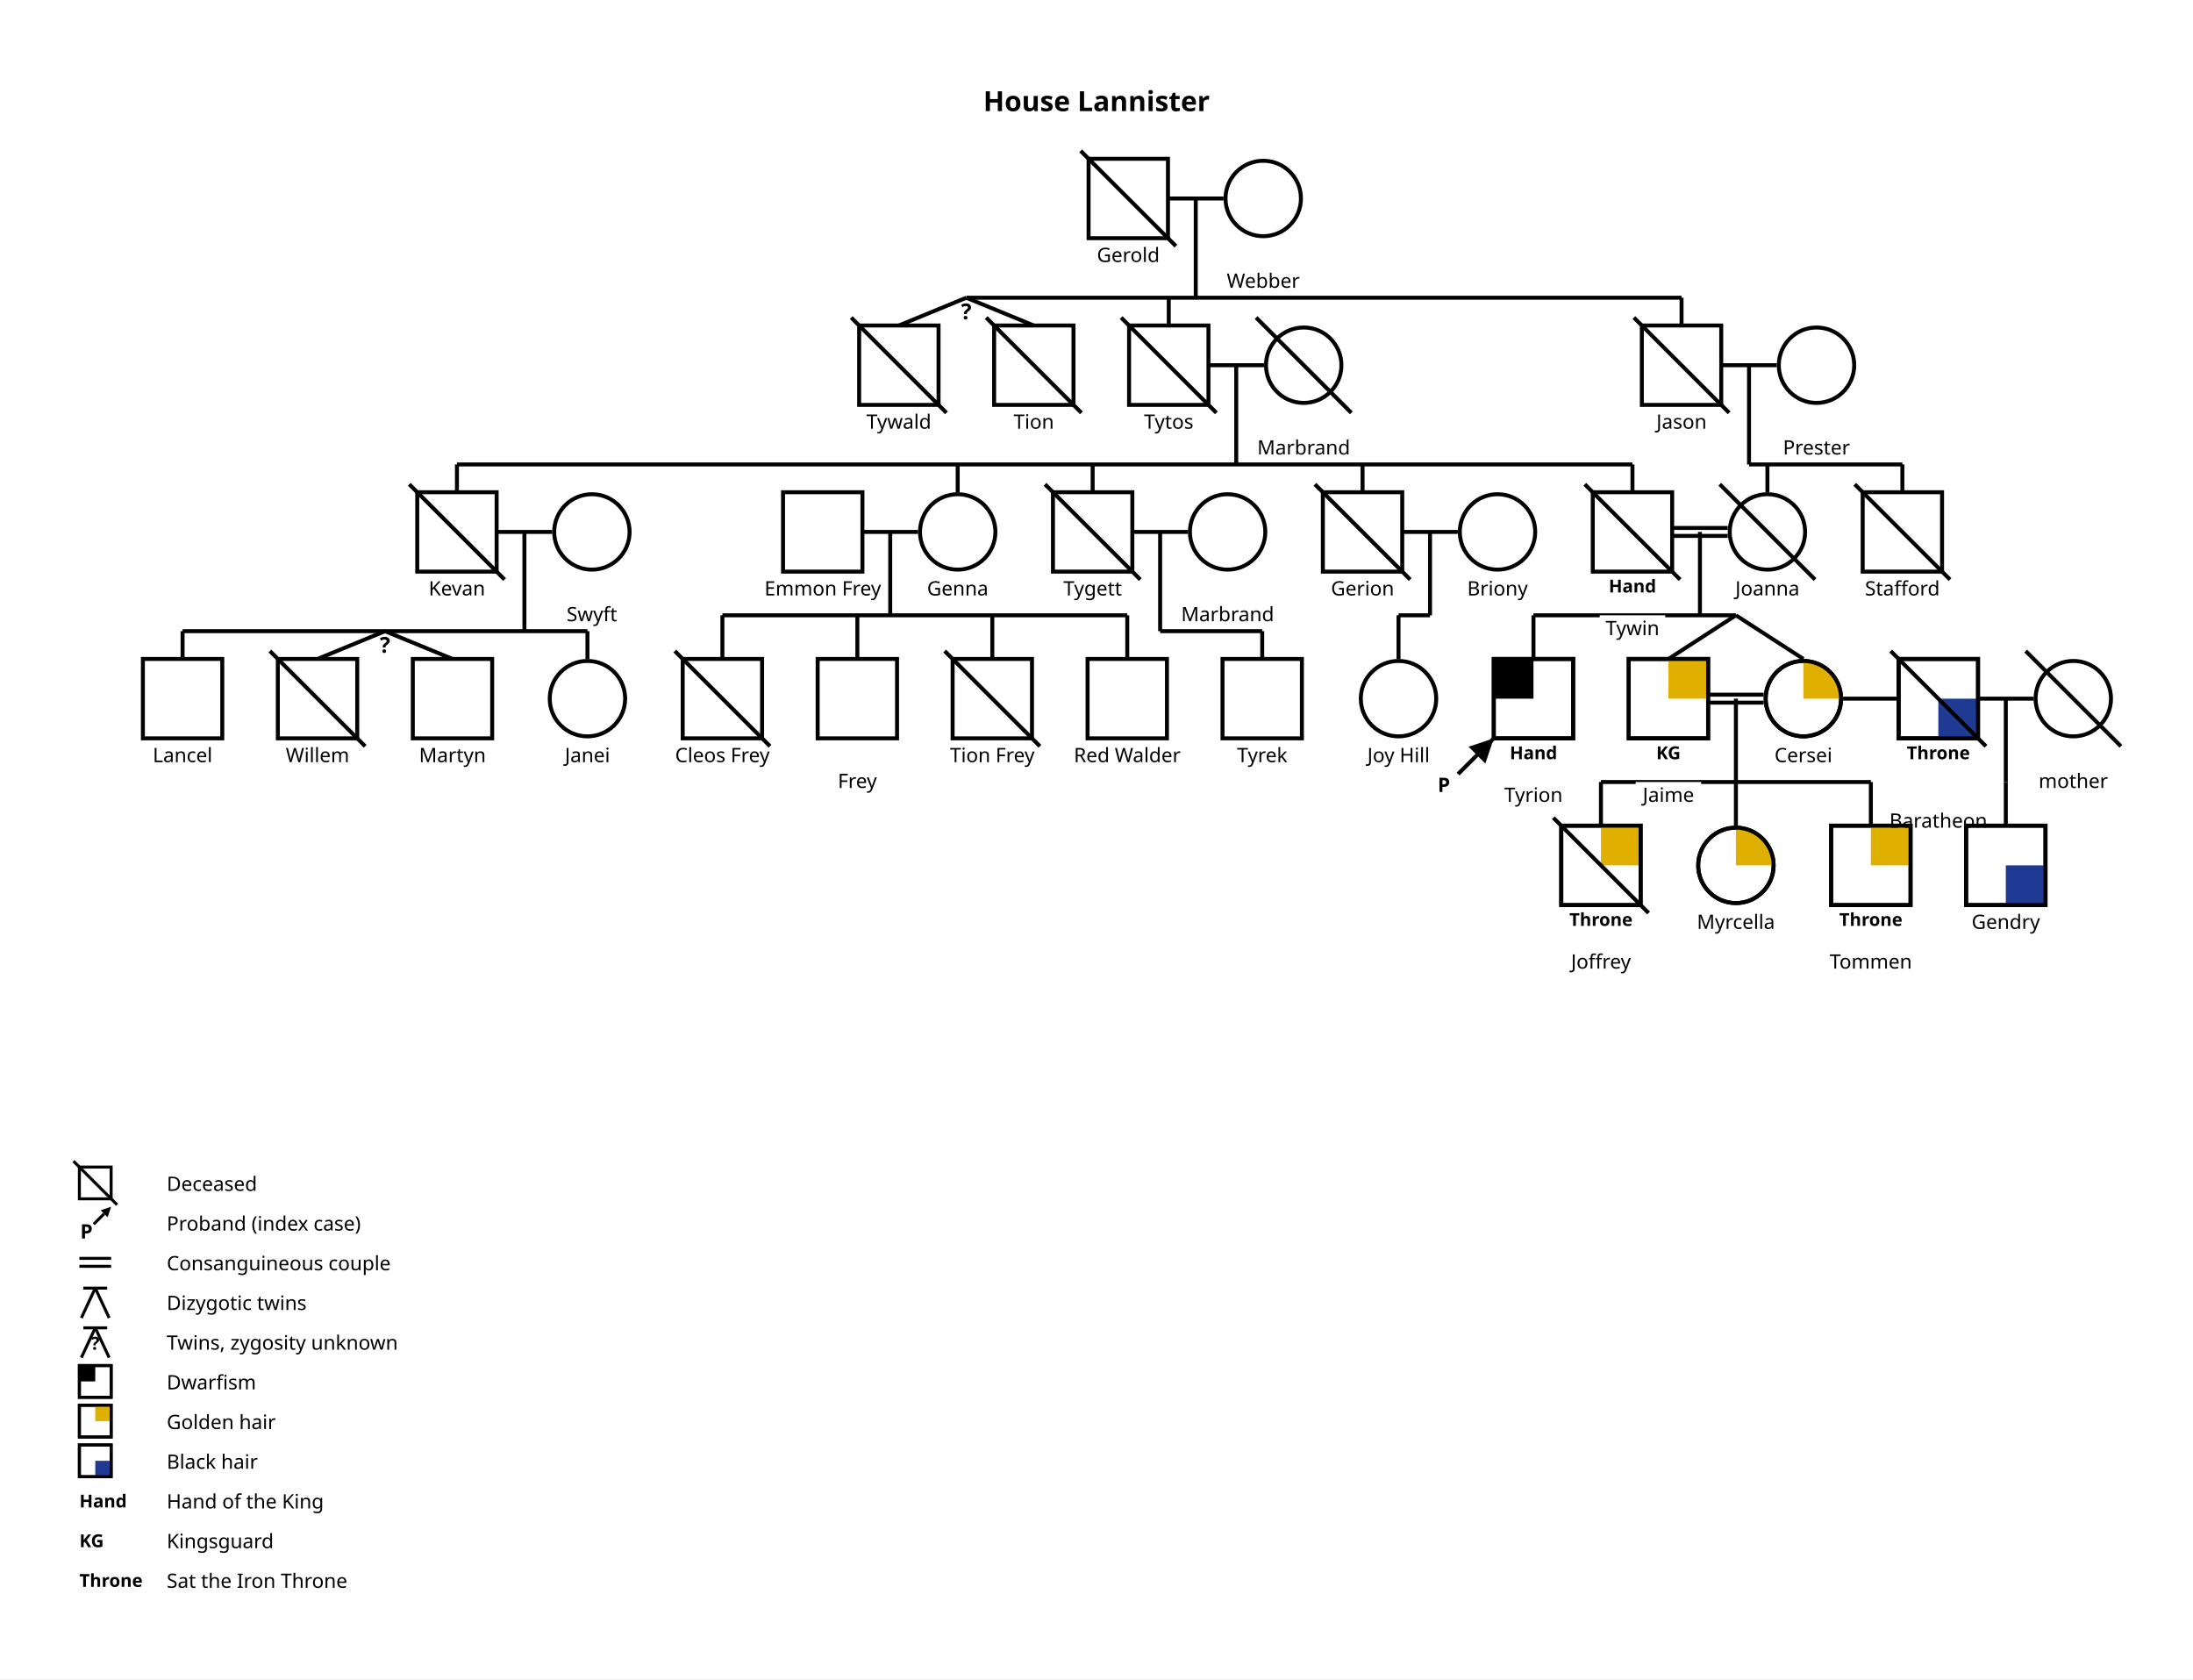
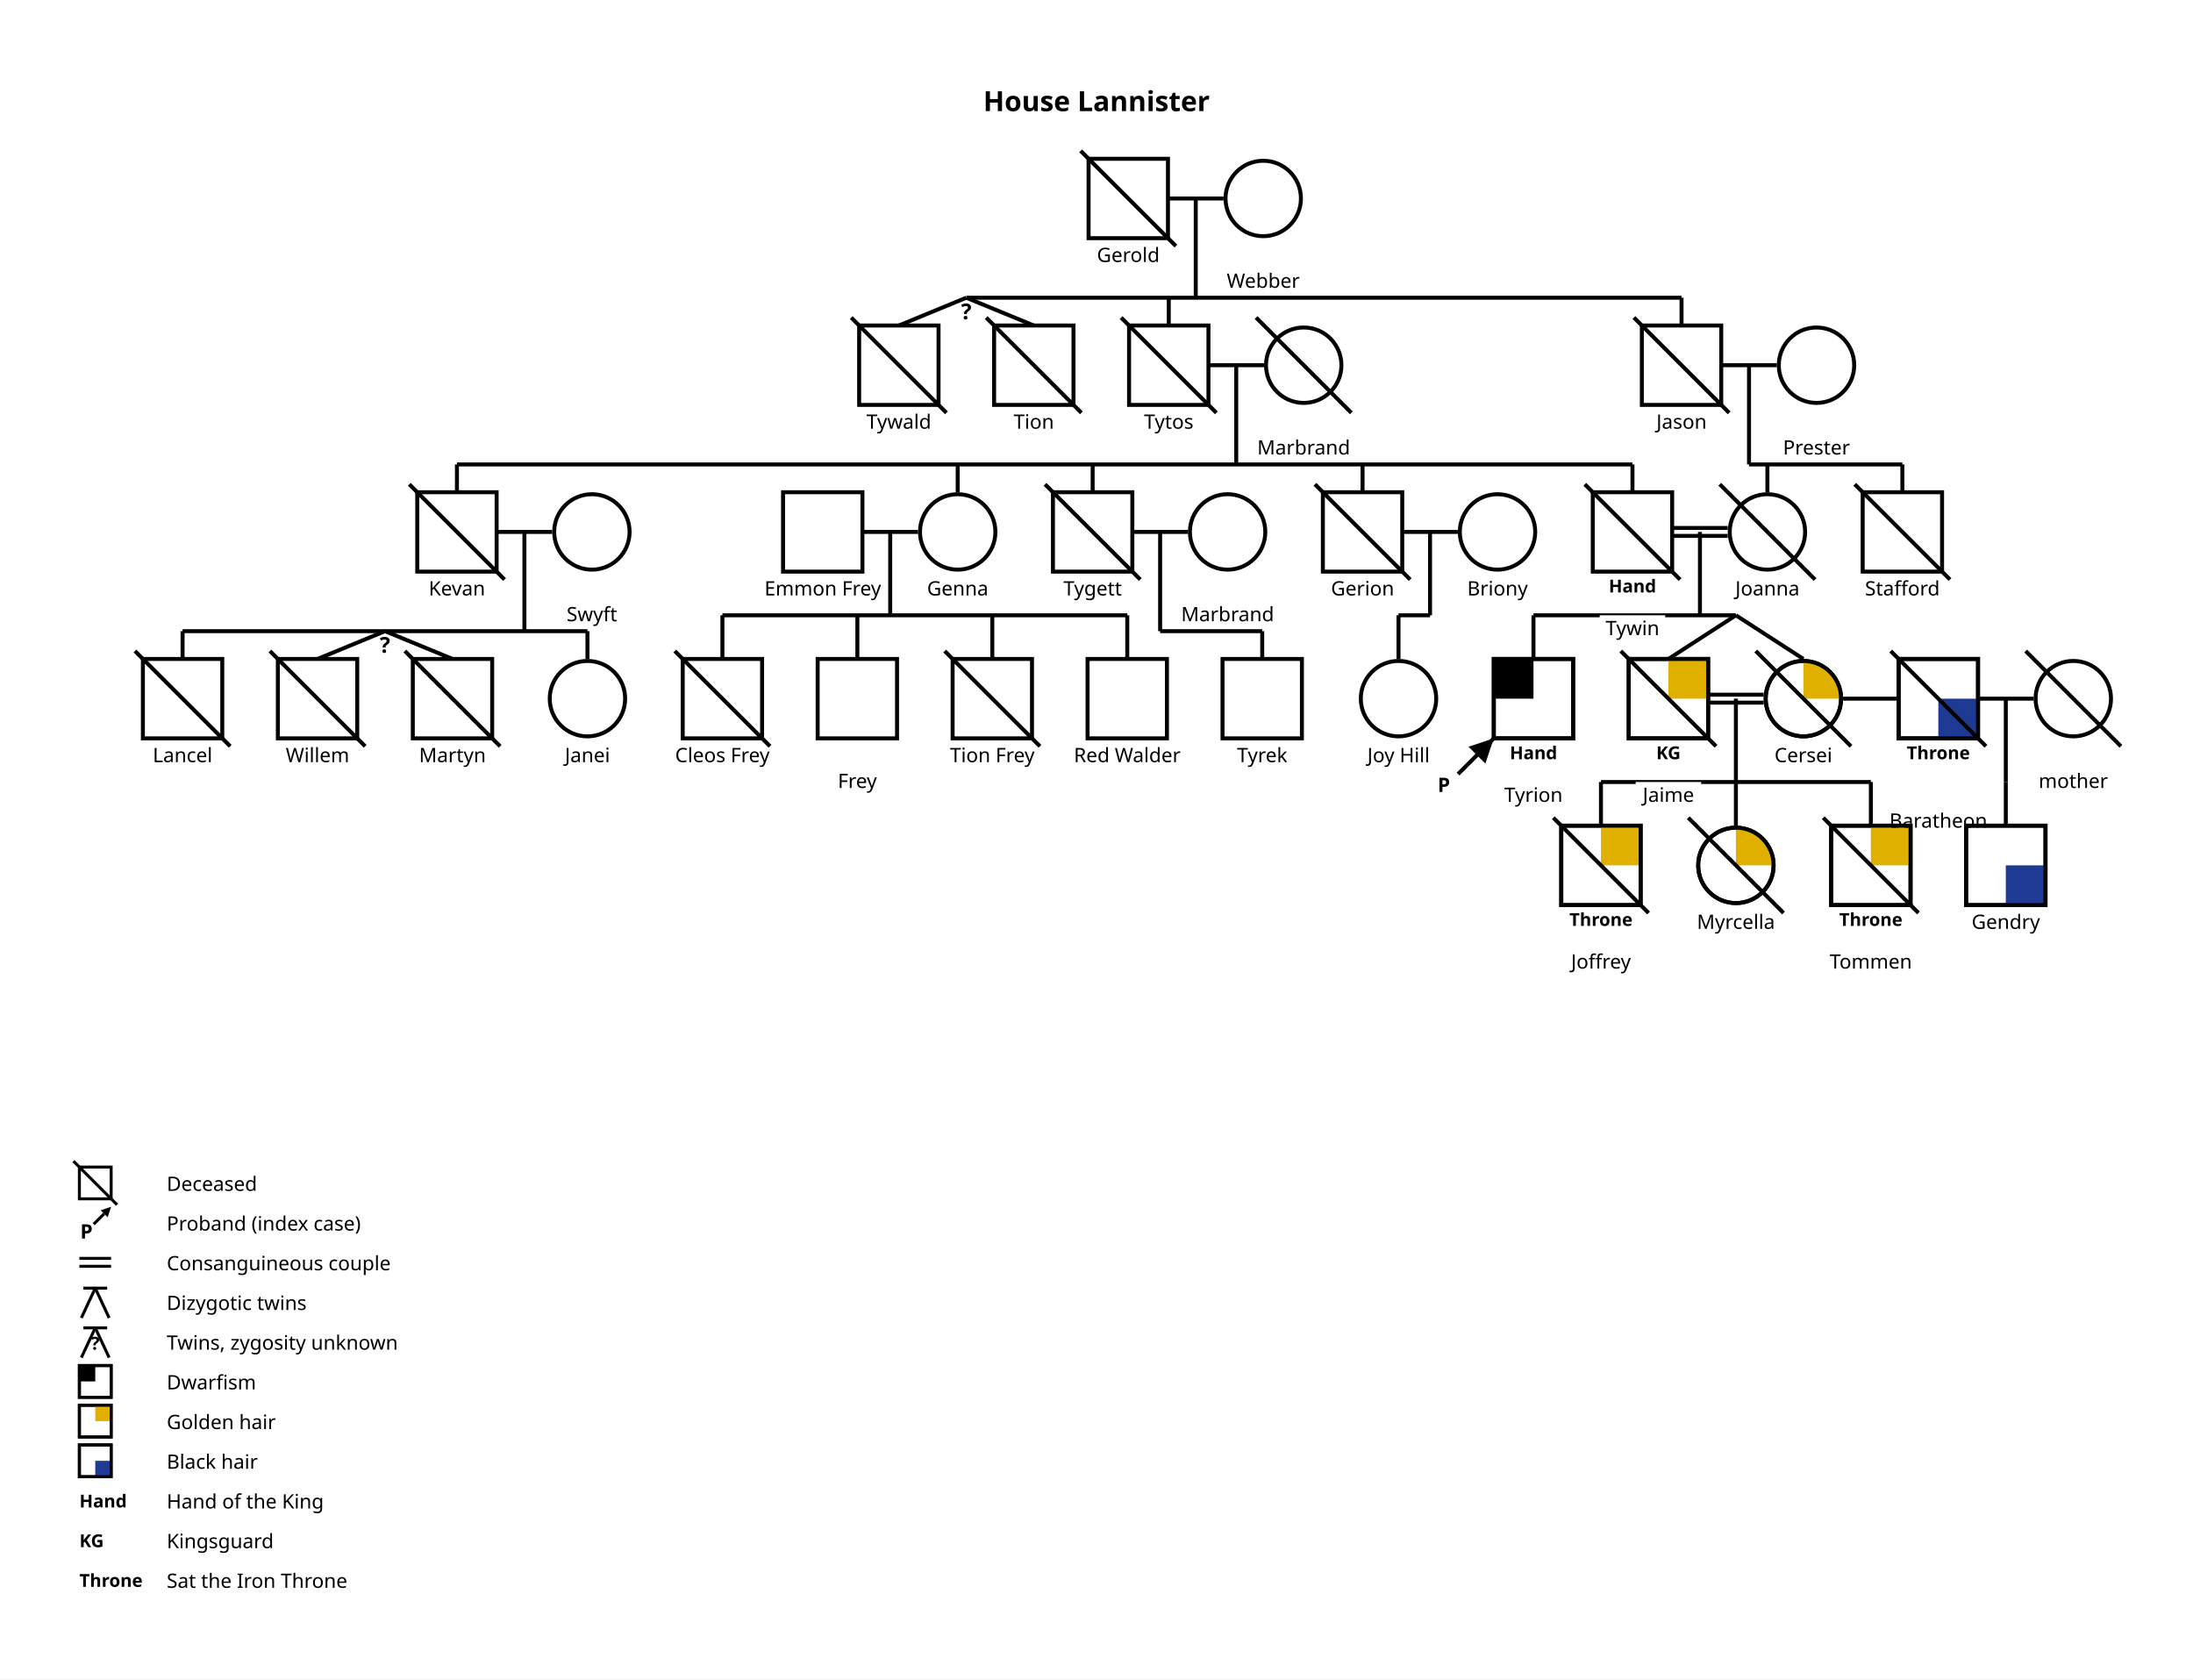
<svg xmlns="http://www.w3.org/2000/svg" width="1105" height="846" viewBox="0 0 1105 846">
  <defs>
    <marker id="proband-arrowhead" markerWidth="6" markerHeight="6" refX="6" refY="3" orient="auto">
      <path d="M 0 0 L 6 3 L 0 6 Z" fill="black" />
    </marker>
  </defs>
  <rect width="1105" height="846" fill="white" />
  <text class="chart-title" x="552.5" y="56" text-anchor="middle" font-family="sans-serif" font-size="14" font-weight="bold" fill="black">House Lannister</text>
  <g transform="translate(92 100)">
    <g class="couple-lines">
      <path d="M 496.51 0 L 524.51 0" stroke="black" stroke-width="2" fill="none" />
      <path d="M 516.91 84 L 544.91 84" stroke="black" stroke-width="2" fill="none" />
      <path d="M 775.29 84 L 803.29 84" stroke="black" stroke-width="2" fill="none" />
      <path d="M 158.24 168 L 186.24 168" stroke="black" stroke-width="2" fill="none" />
      <path d="M 342.56 168 L 370.56 168" stroke="black" stroke-width="2" fill="none" />
      <path d="M 478.56 168 L 506.56 168" stroke="black" stroke-width="2" fill="none" />
      <path d="M 614.56 168 L 642.56 168" stroke="black" stroke-width="2" fill="none" />
      <path d="M 750.56 166 L 778.56 166" stroke="black" stroke-width="2" fill="none" />
      <path d="M 750.56 170 L 778.56 170" stroke="black" stroke-width="2" fill="none" />
      <path d="M 768.68 250 L 796.68 250" stroke="black" stroke-width="2" fill="none" />
      <path d="M 768.68 254 L 796.68 254" stroke="black" stroke-width="2" fill="none" />
      <path d="M 836.68 252 L 864.68 252" stroke="black" stroke-width="2" fill="none" />
      <path d="M 904.68 252 L 932.68 252" stroke="black" stroke-width="2" fill="none" />
    </g>
    <g class="sibship-lines">
      <line x1="510.51" y1="0" x2="510.51" y2="50" stroke="black" stroke-width="2" />
      <line x1="394.91" y1="50" x2="755.29" y2="50" stroke="black" stroke-width="2" />
      <line x1="394.91" y1="50" x2="360.91" y2="64" stroke="black" stroke-width="2" />
      <line x1="394.91" y1="50" x2="428.91" y2="64" stroke="black" stroke-width="2" />
      <line x1="496.91" y1="50" x2="496.91" y2="64" stroke="black" stroke-width="2" />
      <line x1="755.29" y1="50" x2="755.29" y2="64" stroke="black" stroke-width="2" />
      <text x="394.91" y="60.85" text-anchor="middle" font-family="sans-serif" font-size="11" font-weight="bold" fill="black">?</text>
      <line x1="530.91" y1="84" x2="530.91" y2="134" stroke="black" stroke-width="2" />
      <line x1="138.24" y1="134" x2="730.56" y2="134" stroke="black" stroke-width="2" />
      <line x1="138.24" y1="134" x2="138.24" y2="148" stroke="black" stroke-width="2" />
      <line x1="390.56" y1="134" x2="390.56" y2="148" stroke="black" stroke-width="2" />
      <line x1="458.56" y1="134" x2="458.56" y2="148" stroke="black" stroke-width="2" />
      <line x1="594.56" y1="134" x2="594.56" y2="148" stroke="black" stroke-width="2" />
      <line x1="730.56" y1="134" x2="730.56" y2="148" stroke="black" stroke-width="2" />
      <line x1="789.29" y1="84" x2="789.29" y2="134" stroke="black" stroke-width="2" />
      <line x1="789.29" y1="134" x2="866.56" y2="134" stroke="black" stroke-width="2" />
      <line x1="798.56" y1="134" x2="798.56" y2="148" stroke="black" stroke-width="2" />
      <line x1="866.56" y1="134" x2="866.56" y2="148" stroke="black" stroke-width="2" />
      <line x1="172.24" y1="168" x2="172.24" y2="218" stroke="black" stroke-width="2" />
      <line x1="0" y1="218" x2="204" y2="218" stroke="black" stroke-width="2" />
      <line x1="0" y1="218" x2="0" y2="232" stroke="black" stroke-width="2" />
      <line x1="102" y1="218" x2="68" y2="232" stroke="black" stroke-width="2" />
      <line x1="102" y1="218" x2="136" y2="232" stroke="black" stroke-width="2" />
      <line x1="204" y1="218" x2="204" y2="232" stroke="black" stroke-width="2" />
      <text x="102" y="228.85" text-anchor="middle" font-family="sans-serif" font-size="11" font-weight="bold" fill="black">?</text>
      <line x1="356.56" y1="168" x2="356.56" y2="210" stroke="black" stroke-width="2" />
      <line x1="272" y1="210" x2="476" y2="210" stroke="black" stroke-width="2" />
      <line x1="272" y1="210" x2="272" y2="232" stroke="black" stroke-width="2" />
      <line x1="340" y1="210" x2="340" y2="232" stroke="black" stroke-width="2" />
      <line x1="408" y1="210" x2="408" y2="232" stroke="black" stroke-width="2" />
      <line x1="476" y1="210" x2="476" y2="232" stroke="black" stroke-width="2" />
      <line x1="492.56" y1="168" x2="492.56" y2="218" stroke="black" stroke-width="2" />
      <line x1="492.56" y1="218" x2="544" y2="218" stroke="black" stroke-width="2" />
      <line x1="544" y1="218" x2="544" y2="232" stroke="black" stroke-width="2" />
      <line x1="628.56" y1="168" x2="628.56" y2="210" stroke="black" stroke-width="2" />
      <line x1="612.68" y1="210" x2="628.56" y2="210" stroke="black" stroke-width="2" />
      <line x1="612.68" y1="210" x2="612.68" y2="232" stroke="black" stroke-width="2" />
      <line x1="764.56" y1="168" x2="764.56" y2="210" stroke="black" stroke-width="2" />
      <line x1="680.68" y1="210" x2="782.68" y2="210" stroke="black" stroke-width="2" />
      <line x1="680.68" y1="210" x2="680.68" y2="232" stroke="black" stroke-width="2" />
      <line x1="782.68" y1="210" x2="748.68" y2="232" stroke="black" stroke-width="2" />
      <line x1="782.68" y1="210" x2="816.68" y2="232" stroke="black" stroke-width="2" />
      <line x1="782.68" y1="252" x2="782.68" y2="294" stroke="black" stroke-width="2" />
      <line x1="714.68" y1="294" x2="850.68" y2="294" stroke="black" stroke-width="2" />
      <line x1="714.68" y1="294" x2="714.68" y2="316" stroke="black" stroke-width="2" />
      <line x1="782.68" y1="294" x2="782.68" y2="316" stroke="black" stroke-width="2" />
      <line x1="850.68" y1="294" x2="850.68" y2="316" stroke="black" stroke-width="2" />
      <line x1="918.68" y1="252" x2="918.68" y2="294" stroke="black" stroke-width="2" />
      <line x1="918.68" y1="294" x2="918.68" y2="294" stroke="black" stroke-width="2" />
      <line x1="918.68" y1="294" x2="918.68" y2="316" stroke="black" stroke-width="2" />
    </g>
    <g class="assisted-lines">
</g>
    <g class="duplicate-arcs">
</g>
    <g class="symbols">
      <g transform="translate(476.51 0)">
        <rect x="-20" y="-20" width="40" height="40" stroke="black" stroke-width="2" fill="white" />
        <line x1="-24" y1="-24" x2="24" y2="24" stroke="black" stroke-width="2" />
      </g>
      <g transform="translate(544.51 0)">
        <circle cx="0" cy="0" r="19" stroke="black" stroke-width="2" fill="white" />
      </g>
      <g transform="translate(360.91 84)">
        <rect x="-20" y="-20" width="40" height="40" stroke="black" stroke-width="2" fill="white" />
        <line x1="-24" y1="-24" x2="24" y2="24" stroke="black" stroke-width="2" />
      </g>
      <g transform="translate(428.91 84)">
        <rect x="-20" y="-20" width="40" height="40" stroke="black" stroke-width="2" fill="white" />
        <line x1="-24" y1="-24" x2="24" y2="24" stroke="black" stroke-width="2" />
      </g>
      <g transform="translate(496.91 84)">
        <rect x="-20" y="-20" width="40" height="40" stroke="black" stroke-width="2" fill="white" />
        <line x1="-24" y1="-24" x2="24" y2="24" stroke="black" stroke-width="2" />
      </g>
      <g transform="translate(564.91 84)">
        <circle cx="0" cy="0" r="19" stroke="black" stroke-width="2" fill="white" />
        <line x1="-24" y1="-24" x2="24" y2="24" stroke="black" stroke-width="2" />
      </g>
      <g transform="translate(755.29 84)">
        <rect x="-20" y="-20" width="40" height="40" stroke="black" stroke-width="2" fill="white" />
        <line x1="-24" y1="-24" x2="24" y2="24" stroke="black" stroke-width="2" />
      </g>
      <g transform="translate(823.29 84)">
        <circle cx="0" cy="0" r="19" stroke="black" stroke-width="2" fill="white" />
      </g>
      <g transform="translate(138.24 168)">
        <rect x="-20" y="-20" width="40" height="40" stroke="black" stroke-width="2" fill="white" />
        <line x1="-24" y1="-24" x2="24" y2="24" stroke="black" stroke-width="2" />
      </g>
      <g transform="translate(206.24 168)">
        <circle cx="0" cy="0" r="19" stroke="black" stroke-width="2" fill="white" />
      </g>
      <g transform="translate(322.56 168)">
        <rect x="-20" y="-20" width="40" height="40" stroke="black" stroke-width="2" fill="white" />
      </g>
      <g transform="translate(390.56 168)">
        <circle cx="0" cy="0" r="19" stroke="black" stroke-width="2" fill="white" />
      </g>
      <g transform="translate(458.56 168)">
        <rect x="-20" y="-20" width="40" height="40" stroke="black" stroke-width="2" fill="white" />
        <line x1="-24" y1="-24" x2="24" y2="24" stroke="black" stroke-width="2" />
      </g>
      <g transform="translate(526.56 168)">
        <circle cx="0" cy="0" r="19" stroke="black" stroke-width="2" fill="white" />
      </g>
      <g transform="translate(594.56 168)">
        <rect x="-20" y="-20" width="40" height="40" stroke="black" stroke-width="2" fill="white" />
        <line x1="-24" y1="-24" x2="24" y2="24" stroke="black" stroke-width="2" />
      </g>
      <g transform="translate(662.56 168)">
        <circle cx="0" cy="0" r="19" stroke="black" stroke-width="2" fill="white" />
      </g>
      <g transform="translate(730.56 168)">
        <rect x="-20" y="-20" width="40" height="40" stroke="black" stroke-width="2" fill="white" />
        <text x="0" y="30.5" text-anchor="middle" font-family="sans-serif" font-size="9" font-weight="bold" fill="#000000">Hand</text>
        <line x1="-24" y1="-24" x2="24" y2="24" stroke="black" stroke-width="2" />
      </g>
      <g transform="translate(798.56 168)">
        <circle cx="0" cy="0" r="19" stroke="black" stroke-width="2" fill="white" />
        <line x1="-24" y1="-24" x2="24" y2="24" stroke="black" stroke-width="2" />
      </g>
      <g transform="translate(866.56 168)">
        <rect x="-20" y="-20" width="40" height="40" stroke="black" stroke-width="2" fill="white" />
        <line x1="-24" y1="-24" x2="24" y2="24" stroke="black" stroke-width="2" />
      </g>
      <g transform="translate(0 252)">
        <rect x="-20" y="-20" width="40" height="40" stroke="black" stroke-width="2" fill="white" />
+         <line x1="-24" y1="-24" x2="24" y2="24" stroke="black" stroke-width="2" />
      </g>
      <g transform="translate(68 252)">
        <rect x="-20" y="-20" width="40" height="40" stroke="black" stroke-width="2" fill="white" />
        <line x1="-24" y1="-24" x2="24" y2="24" stroke="black" stroke-width="2" />
      </g>
      <g transform="translate(136 252)">
        <rect x="-20" y="-20" width="40" height="40" stroke="black" stroke-width="2" fill="white" />
+         <line x1="-24" y1="-24" x2="24" y2="24" stroke="black" stroke-width="2" />
      </g>
      <g transform="translate(204 252)">
        <circle cx="0" cy="0" r="19" stroke="black" stroke-width="2" fill="white" />
      </g>
      <g transform="translate(272 252)">
        <rect x="-20" y="-20" width="40" height="40" stroke="black" stroke-width="2" fill="white" />
        <line x1="-24" y1="-24" x2="24" y2="24" stroke="black" stroke-width="2" />
      </g>
      <g transform="translate(340 252)">
        <rect x="-20" y="-20" width="40" height="40" stroke="black" stroke-width="2" fill="white" />
      </g>
      <g transform="translate(408 252)">
        <rect x="-20" y="-20" width="40" height="40" stroke="black" stroke-width="2" fill="white" />
        <line x1="-24" y1="-24" x2="24" y2="24" stroke="black" stroke-width="2" />
      </g>
      <g transform="translate(476 252)">
        <rect x="-20" y="-20" width="40" height="40" stroke="black" stroke-width="2" fill="white" />
      </g>
      <g transform="translate(544 252)">
        <rect x="-20" y="-20" width="40" height="40" stroke="black" stroke-width="2" fill="white" />
      </g>
      <g transform="translate(612.68 252)">
        <circle cx="0" cy="0" r="19" stroke="black" stroke-width="2" fill="white" />
      </g>
      <g transform="translate(680.68 252)">
        <clipPath id="symbol-clip-3-10">
          <rect x="-20" y="-20" width="40" height="40" />
        </clipPath>
        <rect x="-20" y="-20" width="40" height="40" stroke="black" stroke-width="2" fill="white" />
        <path d="M 0 0 L -40 0 A 40 40 0 0 1 0 -40 Z" fill="#000000" clip-path="url(#symbol-clip-3-10)" />
        <rect x="-20" y="-20" width="40" height="40" stroke="black" stroke-width="2" fill="none" />
        <text x="0" y="30.5" text-anchor="middle" font-family="sans-serif" font-size="9" font-weight="bold" fill="#000000">Hand</text>
        <line x1="-38" y1="38" x2="-20" y2="20" stroke="black" stroke-width="2" marker-end="url(#proband-arrowhead)" />
        <rect x="-50" y="38" width="8.5" height="10" fill="white" />
        <text class="proband-letter" x="-42" y="47" text-anchor="end" font-family="sans-serif" font-size="10" font-weight="bold" fill="black">P</text>
      </g>
      <g transform="translate(748.68 252)">
        <clipPath id="symbol-clip-3-11">
          <rect x="-20" y="-20" width="40" height="40" />
        </clipPath>
        <rect x="-20" y="-20" width="40" height="40" stroke="black" stroke-width="2" fill="white" />
        <path d="M 0 0 L 0 -40 A 40 40 0 0 1 40 0 Z" fill="#e0b000" clip-path="url(#symbol-clip-3-11)" />
        <rect x="-20" y="-20" width="40" height="40" stroke="black" stroke-width="2" fill="none" />
        <text x="0" y="30.5" text-anchor="middle" font-family="sans-serif" font-size="9" font-weight="bold" fill="#000000">KG</text>
+         <line x1="-24" y1="-24" x2="24" y2="24" stroke="black" stroke-width="2" />
      </g>
      <g transform="translate(816.68 252)">
        <clipPath id="symbol-clip-3-12">
          <circle cx="0" cy="0" r="19" />
        </clipPath>
        <circle cx="0" cy="0" r="19" stroke="black" stroke-width="2" fill="white" />
        <path d="M 0 0 L 0 -40 A 40 40 0 0 1 40 0 Z" fill="#e0b000" clip-path="url(#symbol-clip-3-12)" />
        <circle cx="0" cy="0" r="19" stroke="black" stroke-width="2" fill="none" />
+         <line x1="-24" y1="-24" x2="24" y2="24" stroke="black" stroke-width="2" />
      </g>
      <g transform="translate(884.68 252)">
        <clipPath id="symbol-clip-3-13">
          <rect x="-20" y="-20" width="40" height="40" />
        </clipPath>
        <rect x="-20" y="-20" width="40" height="40" stroke="black" stroke-width="2" fill="white" />
        <path d="M 0 0 L 40 0 A 40 40 0 0 1 0 40 Z" fill="#1f3a93" clip-path="url(#symbol-clip-3-13)" />
        <rect x="-20" y="-20" width="40" height="40" stroke="black" stroke-width="2" fill="none" />
        <text x="0" y="30.5" text-anchor="middle" font-family="sans-serif" font-size="9" font-weight="bold" fill="#000000">Throne</text>
        <line x1="-24" y1="-24" x2="24" y2="24" stroke="black" stroke-width="2" />
      </g>
      <g transform="translate(952.68 252)">
        <circle cx="0" cy="0" r="19" stroke="black" stroke-width="2" fill="white" />
        <line x1="-24" y1="-24" x2="24" y2="24" stroke="black" stroke-width="2" />
      </g>
      <g transform="translate(714.68 336)">
        <clipPath id="symbol-clip-4-0">
          <rect x="-20" y="-20" width="40" height="40" />
        </clipPath>
        <rect x="-20" y="-20" width="40" height="40" stroke="black" stroke-width="2" fill="white" />
        <path d="M 0 0 L 0 -40 A 40 40 0 0 1 40 0 Z" fill="#e0b000" clip-path="url(#symbol-clip-4-0)" />
        <rect x="-20" y="-20" width="40" height="40" stroke="black" stroke-width="2" fill="none" />
        <text x="0" y="30.5" text-anchor="middle" font-family="sans-serif" font-size="9" font-weight="bold" fill="#000000">Throne</text>
        <line x1="-24" y1="-24" x2="24" y2="24" stroke="black" stroke-width="2" />
      </g>
      <g transform="translate(782.68 336)">
        <clipPath id="symbol-clip-4-1">
          <circle cx="0" cy="0" r="19" />
        </clipPath>
        <circle cx="0" cy="0" r="19" stroke="black" stroke-width="2" fill="white" />
        <path d="M 0 0 L 0 -40 A 40 40 0 0 1 40 0 Z" fill="#e0b000" clip-path="url(#symbol-clip-4-1)" />
        <circle cx="0" cy="0" r="19" stroke="black" stroke-width="2" fill="none" />
+         <line x1="-24" y1="-24" x2="24" y2="24" stroke="black" stroke-width="2" />
      </g>
      <g transform="translate(850.68 336)">
        <clipPath id="symbol-clip-4-2">
          <rect x="-20" y="-20" width="40" height="40" />
        </clipPath>
        <rect x="-20" y="-20" width="40" height="40" stroke="black" stroke-width="2" fill="white" />
        <path d="M 0 0 L 0 -40 A 40 40 0 0 1 40 0 Z" fill="#e0b000" clip-path="url(#symbol-clip-4-2)" />
        <rect x="-20" y="-20" width="40" height="40" stroke="black" stroke-width="2" fill="none" />
        <text x="0" y="30.5" text-anchor="middle" font-family="sans-serif" font-size="9" font-weight="bold" fill="#000000">Throne</text>
+         <line x1="-24" y1="-24" x2="24" y2="24" stroke="black" stroke-width="2" />
      </g>
      <g transform="translate(918.68 336)">
        <clipPath id="symbol-clip-4-3">
          <rect x="-20" y="-20" width="40" height="40" />
        </clipPath>
        <rect x="-20" y="-20" width="40" height="40" stroke="black" stroke-width="2" fill="white" />
        <path d="M 0 0 L 40 0 A 40 40 0 0 1 0 40 Z" fill="#1f3a93" clip-path="url(#symbol-clip-4-3)" />
        <rect x="-20" y="-20" width="40" height="40" stroke="black" stroke-width="2" fill="none" />
      </g>
    </g>
    <g class="labels">
      <text x="476.51" y="32" text-anchor="middle" font-family="sans-serif" font-size="10" fill="black">Gerold</text>
      <text x="544.51" y="32" text-anchor="middle" font-family="sans-serif" font-size="10" fill="black" />
      <text x="544.51" y="45" text-anchor="middle" font-family="sans-serif" font-size="10" fill="black">Webber</text>
      <text x="360.91" y="116" text-anchor="middle" font-family="sans-serif" font-size="10" fill="black">Tywald</text>
      <text x="428.91" y="116" text-anchor="middle" font-family="sans-serif" font-size="10" fill="black">Tion</text>
      <text x="496.91" y="116" text-anchor="middle" font-family="sans-serif" font-size="10" fill="black">Tytos</text>
      <text x="564.91" y="116" text-anchor="middle" font-family="sans-serif" font-size="10" fill="black" />
      <text x="564.91" y="129" text-anchor="middle" font-family="sans-serif" font-size="10" fill="black">Marbrand</text>
      <text x="755.29" y="116" text-anchor="middle" font-family="sans-serif" font-size="10" fill="black">Jason</text>
      <text x="823.29" y="116" text-anchor="middle" font-family="sans-serif" font-size="10" fill="black" />
      <text x="823.29" y="129" text-anchor="middle" font-family="sans-serif" font-size="10" fill="black">Prester</text>
      <text x="138.24" y="200" text-anchor="middle" font-family="sans-serif" font-size="10" fill="black">Kevan</text>
      <text x="206.24" y="200" text-anchor="middle" font-family="sans-serif" font-size="10" fill="black" />
      <text x="206.24" y="213" text-anchor="middle" font-family="sans-serif" font-size="10" fill="black">Swyft</text>
      <text x="322.56" y="200" text-anchor="middle" font-family="sans-serif" font-size="10" fill="black">Emmon Frey</text>
      <text x="390.56" y="200" text-anchor="middle" font-family="sans-serif" font-size="10" fill="black">Genna</text>
      <text x="458.56" y="200" text-anchor="middle" font-family="sans-serif" font-size="10" fill="black">Tygett</text>
      <text x="526.56" y="200" text-anchor="middle" font-family="sans-serif" font-size="10" fill="black" />
      <text x="526.56" y="213" text-anchor="middle" font-family="sans-serif" font-size="10" fill="black">Marbrand</text>
      <text x="594.56" y="200" text-anchor="middle" font-family="sans-serif" font-size="10" fill="black">Gerion</text>
      <text x="662.56" y="200" text-anchor="middle" font-family="sans-serif" font-size="10" fill="black">Briony</text>
      <rect x="714.06" y="210" width="33" height="13" fill="white" />
      <text x="730.56" y="220" text-anchor="middle" font-family="sans-serif" font-size="10" fill="black">Tywin</text>
      <text x="798.56" y="200" text-anchor="middle" font-family="sans-serif" font-size="10" fill="black">Joanna</text>
      <text x="866.56" y="200" text-anchor="middle" font-family="sans-serif" font-size="10" fill="black">Stafford</text>
      <text x="0" y="284" text-anchor="middle" font-family="sans-serif" font-size="10" fill="black">Lancel</text>
      <text x="68" y="284" text-anchor="middle" font-family="sans-serif" font-size="10" fill="black">Willem</text>
      <text x="136" y="284" text-anchor="middle" font-family="sans-serif" font-size="10" fill="black">Martyn</text>
      <text x="204" y="284" text-anchor="middle" font-family="sans-serif" font-size="10" fill="black">Janei</text>
      <text x="272" y="284" text-anchor="middle" font-family="sans-serif" font-size="10" fill="black">Cleos Frey</text>
      <text x="340" y="284" text-anchor="middle" font-family="sans-serif" font-size="10" fill="black" />
      <text x="340" y="297" text-anchor="middle" font-family="sans-serif" font-size="10" fill="black">Frey</text>
      <text x="408" y="284" text-anchor="middle" font-family="sans-serif" font-size="10" fill="black">Tion Frey</text>
      <text x="476" y="284" text-anchor="middle" font-family="sans-serif" font-size="10" fill="black">Red Walder</text>
      <text x="544" y="284" text-anchor="middle" font-family="sans-serif" font-size="10" fill="black">Tyrek</text>
      <text x="612.68" y="284" text-anchor="middle" font-family="sans-serif" font-size="10" fill="black">Joy Hill</text>
      <text x="680.68" y="304" text-anchor="middle" font-family="sans-serif" font-size="10" fill="black">Tyrion</text>
      <rect x="732.18" y="294" width="33" height="13" fill="white" />
      <text x="748.68" y="304" text-anchor="middle" font-family="sans-serif" font-size="10" fill="black">Jaime</text>
      <text x="816.68" y="284" text-anchor="middle" font-family="sans-serif" font-size="10" fill="black">Cersei</text>
      <text x="884.68" y="304" text-anchor="middle" font-family="sans-serif" font-size="10" fill="black" />
      <text x="884.68" y="317" text-anchor="middle" font-family="sans-serif" font-size="10" fill="black">Baratheon</text>
      <text x="952.68" y="284" text-anchor="middle" font-family="sans-serif" font-size="10" fill="black" />
      <text x="952.68" y="297" text-anchor="middle" font-family="sans-serif" font-size="10" fill="black">mother</text>
      <text x="714.68" y="388" text-anchor="middle" font-family="sans-serif" font-size="10" fill="black">Joffrey</text>
      <text x="782.68" y="368" text-anchor="middle" font-family="sans-serif" font-size="10" fill="black">Myrcella</text>
      <text x="850.68" y="388" text-anchor="middle" font-family="sans-serif" font-size="10" fill="black">Tommen</text>
      <text x="918.68" y="368" text-anchor="middle" font-family="sans-serif" font-size="10" fill="black">Gendry</text>
    </g>
    <g class="consanguinity-labels">
</g>
  </g>
  <g class="pedigree-key" transform="translate(0 586)">
    <rect x="40" y="2" width="16" height="16" fill="white" stroke="black" stroke-width="1.5" />
    <line x1="37" y1="-1" x2="59" y2="21" stroke="black" stroke-width="1.5" />
    <text x="84" y="14" font-family="sans-serif" font-size="10" fill="black">Deceased</text>
    <line x1="47.2" y1="30.8" x2="52.46" y2="25.54" stroke="black" stroke-width="1.5" />
    <polygon points="56,22 54.23,27.3 50.7,23.77" fill="black" />
    <text x="46.7" y="38" text-anchor="end" font-family="sans-serif" font-size="10" font-weight="bold" fill="black">P</text>
    <text x="84" y="34" font-family="sans-serif" font-size="10" fill="black">Proband (index case)</text>
    <line x1="40" y1="48" x2="56" y2="48" stroke="black" stroke-width="1.5" />
    <line x1="40" y1="52" x2="56" y2="52" stroke="black" stroke-width="1.5" />
    <text x="84" y="54" font-family="sans-serif" font-size="10" fill="black">Consanguineous couple</text>
    <line x1="42" y1="63" x2="54" y2="63" stroke="black" stroke-width="1.5" />
    <line x1="48" y1="63" x2="41" y2="78" stroke="black" stroke-width="1.5" />
    <line x1="48" y1="63" x2="55" y2="78" stroke="black" stroke-width="1.5" />
    <text x="84" y="74" font-family="sans-serif" font-size="10" fill="black">Dizygotic twins</text>
    <line x1="42" y1="83" x2="54" y2="83" stroke="black" stroke-width="1.5" />
    <line x1="48" y1="83" x2="41" y2="98" stroke="black" stroke-width="1.5" />
    <line x1="48" y1="83" x2="55" y2="98" stroke="black" stroke-width="1.5" />
    <text x="48" y="94" text-anchor="middle" font-family="sans-serif" font-size="9" font-weight="bold" fill="black">?</text>
    <text x="84" y="94" font-family="sans-serif" font-size="10" fill="black">Twins, zygosity unknown</text>
    <clipPath id="legend-clip-dwarfism">
      <rect x="40" y="102" width="16" height="16" />
    </clipPath>
    <rect x="40" y="102" width="16" height="16" fill="white" stroke="black" stroke-width="1.5" />
    <path d="M 48 110 L 32 110 A 16 16 0 0 1 48 94 Z" fill="#000000" clip-path="url(#legend-clip-dwarfism)" />
    <rect x="40" y="102" width="16" height="16" fill="none" stroke="black" stroke-width="1.5" />
    <text x="84" y="114" font-family="sans-serif" font-size="10" fill="black">Dwarfism</text>
    <clipPath id="legend-clip-golden">
      <rect x="40" y="122" width="16" height="16" />
    </clipPath>
    <rect x="40" y="122" width="16" height="16" fill="white" stroke="black" stroke-width="1.5" />
    <path d="M 48 130 L 48 114 A 16 16 0 0 1 64 130 Z" fill="#e0b000" clip-path="url(#legend-clip-golden)" />
    <rect x="40" y="122" width="16" height="16" fill="none" stroke="black" stroke-width="1.5" />
    <text x="84" y="134" font-family="sans-serif" font-size="10" fill="black">Golden hair</text>
    <clipPath id="legend-clip-black_hair">
      <rect x="40" y="142" width="16" height="16" />
    </clipPath>
    <rect x="40" y="142" width="16" height="16" fill="white" stroke="black" stroke-width="1.5" />
    <path d="M 48 150 L 64 150 A 16 16 0 0 1 48 166 Z" fill="#1f3a93" clip-path="url(#legend-clip-black_hair)" />
    <rect x="40" y="142" width="16" height="16" fill="none" stroke="black" stroke-width="1.5" />
    <text x="84" y="154" font-family="sans-serif" font-size="10" fill="black">Black hair</text>
    <text x="40" y="173.5" font-family="sans-serif" font-size="9" font-weight="bold" fill="#000000">Hand</text>
    <text x="84" y="174" font-family="sans-serif" font-size="10" fill="black">Hand of the King</text>
    <text x="40" y="193.5" font-family="sans-serif" font-size="9" font-weight="bold" fill="#000000">KG</text>
    <text x="84" y="194" font-family="sans-serif" font-size="10" fill="black">Kingsguard</text>
    <text x="40" y="213.5" font-family="sans-serif" font-size="9" font-weight="bold" fill="#000000">Throne</text>
    <text x="84" y="214" font-family="sans-serif" font-size="10" fill="black">Sat the Iron Throne</text>
  </g>
</svg>
